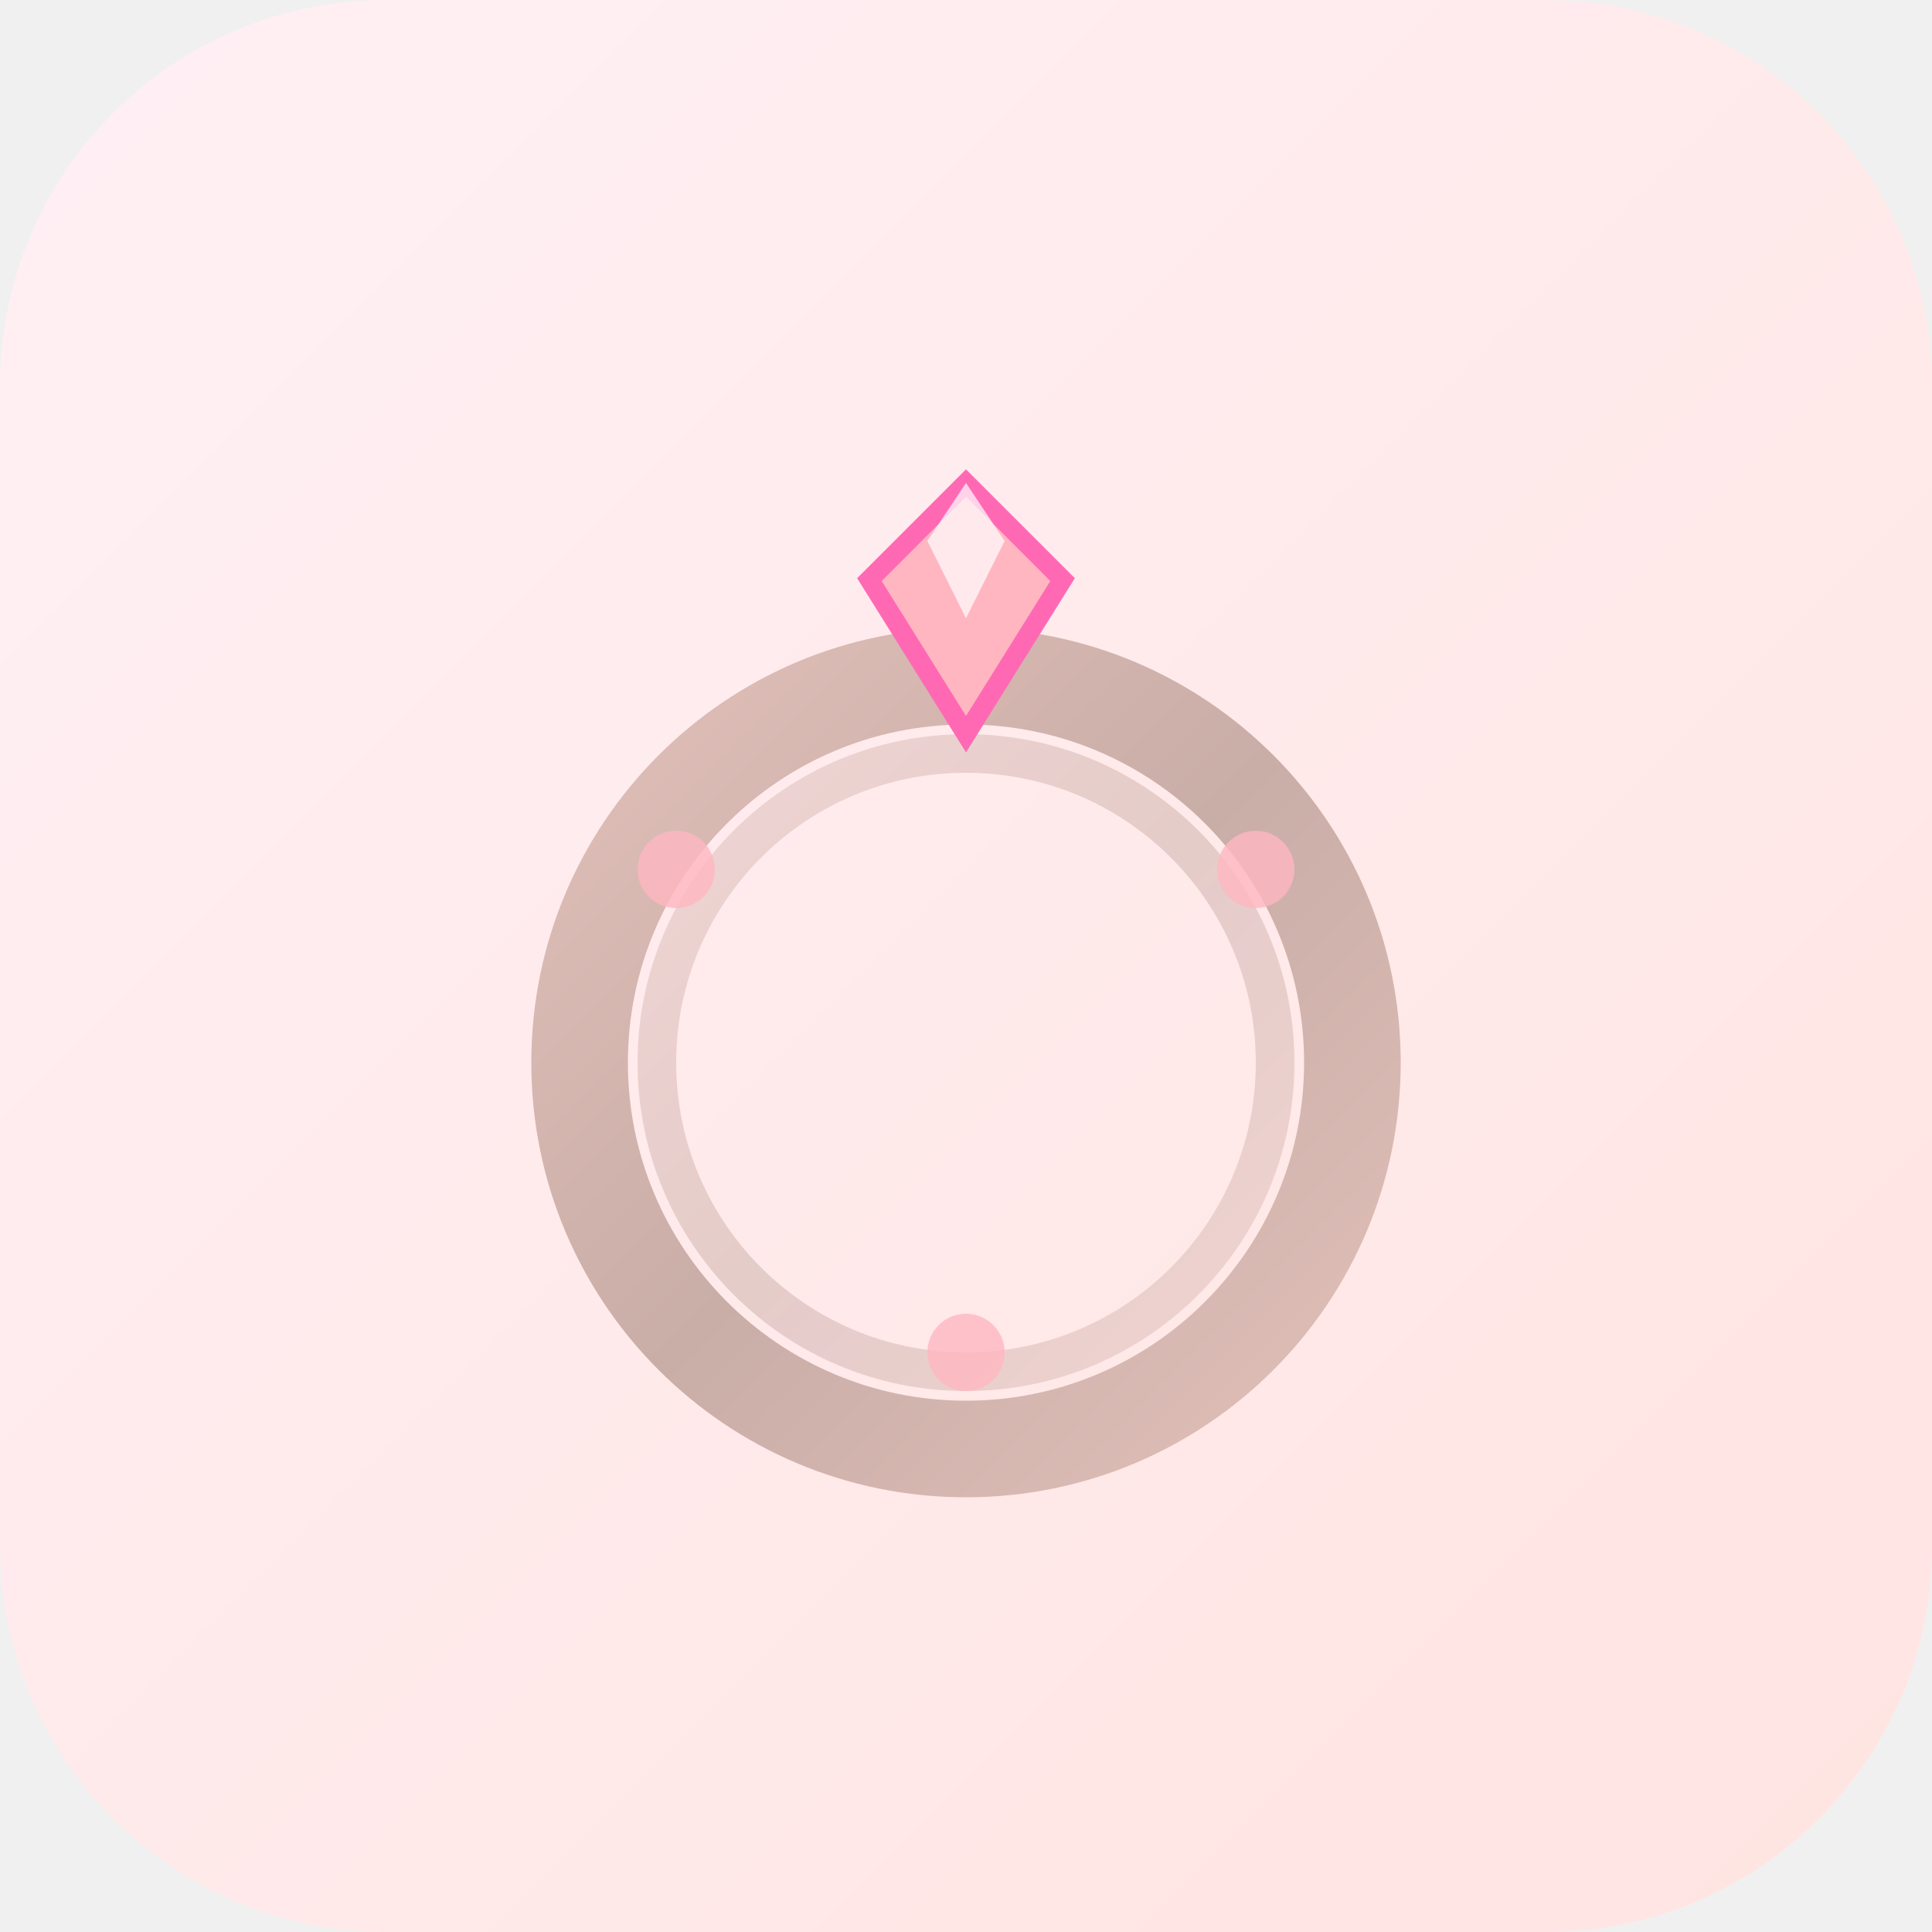
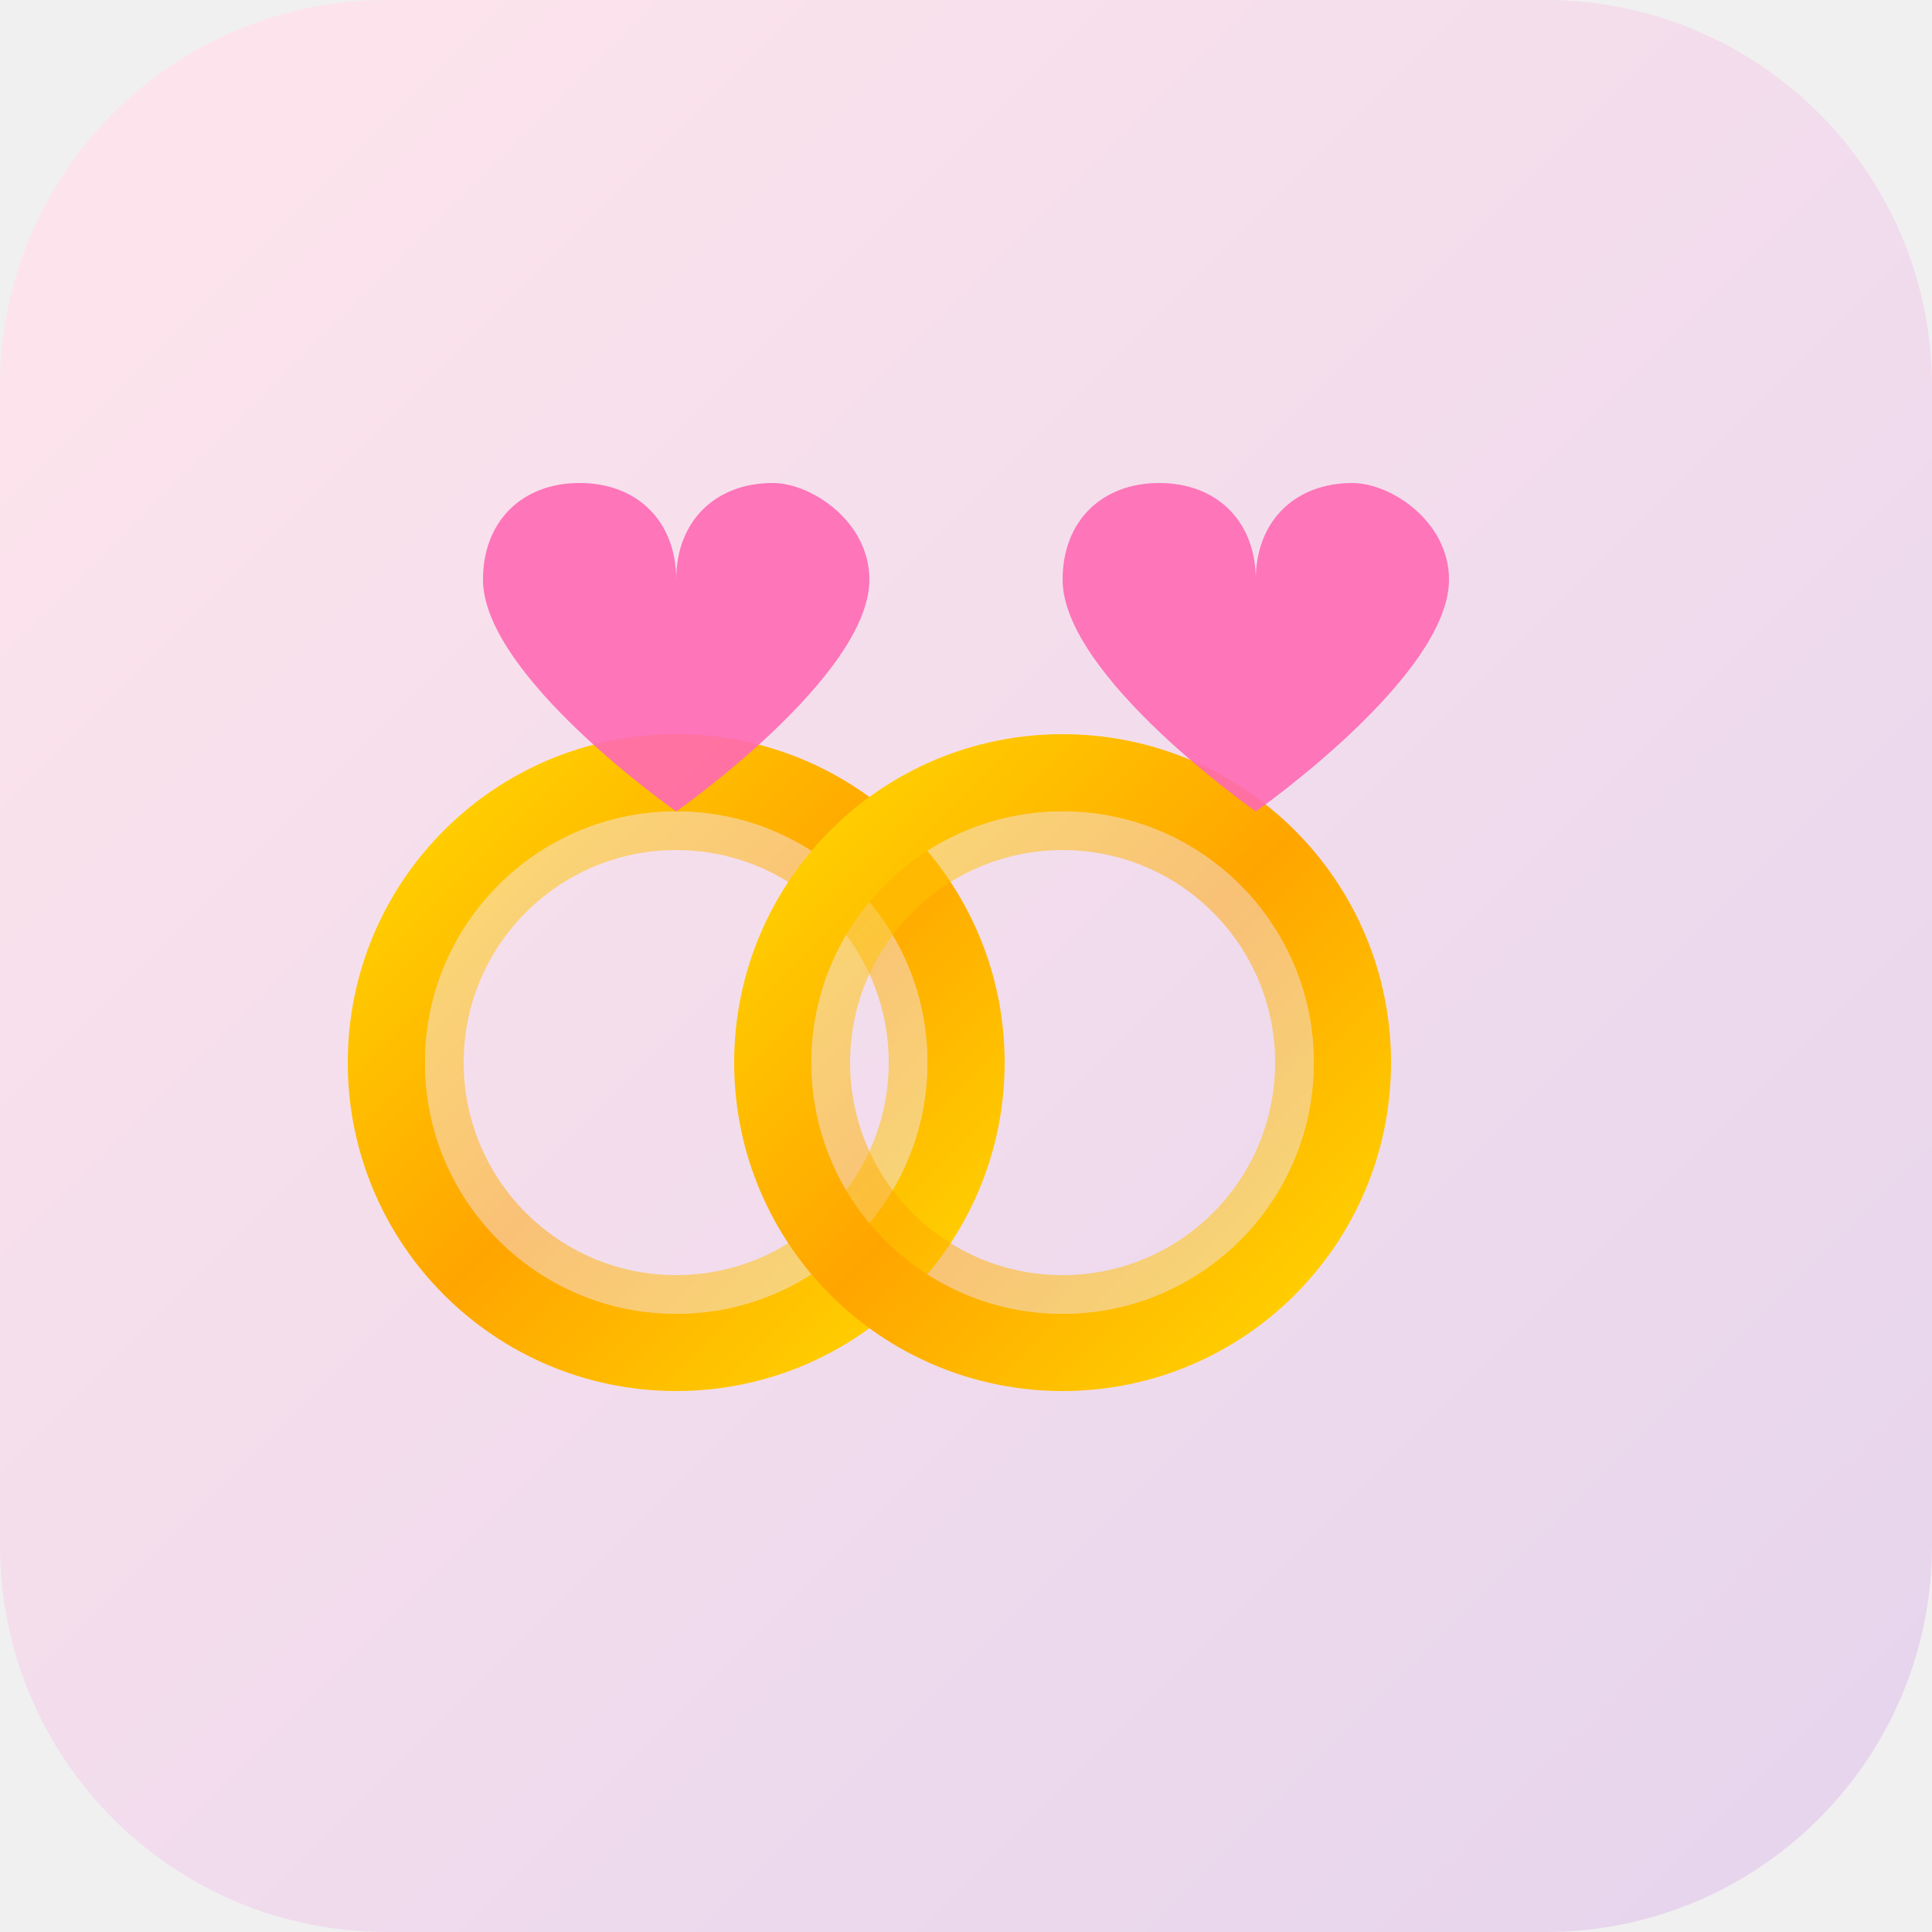
<svg xmlns="http://www.w3.org/2000/svg" viewBox="0 0 100 100">
  <defs>
-     <linearGradient id="bgRose" x1="0%" y1="0%" x2="100%" y2="100%">
-       <stop offset="0%" style="stop-color:#FFF0F5;stop-opacity:1" />
-       <stop offset="100%" style="stop-color:#FFE4E1;stop-opacity:1" />
+     <linearGradient id="bg" x1="0%" y1="0%" x2="100%" y2="100%">
+       <stop offset="0%" style="stop-color:#FFE5EC;stop-opacity:1" />
+       <stop offset="100%" style="stop-color:#E5D4ED;stop-opacity:1" />
    </linearGradient>
-     <linearGradient id="roseGold" x1="0%" y1="0%" x2="100%" y2="100%">
-       <stop offset="0%" style="stop-color:#E0BFB8;stop-opacity:1" />
-       <stop offset="50%" style="stop-color:#C9ADA7;stop-opacity:1" />
-       <stop offset="100%" style="stop-color:#E0BFB8;stop-opacity:1" />
+     <linearGradient id="gold" x1="0%" y1="0%" x2="100%" y2="100%">
+       <stop offset="0%" style="stop-color:#FFD700;stop-opacity:1" />
+       <stop offset="50%" style="stop-color:#FFA500;stop-opacity:1" />
+       <stop offset="100%" style="stop-color:#FFD700;stop-opacity:1" />
    </linearGradient>
  </defs>
-   <rect width="100" height="100" rx="20" fill="url(#bgRose)" />
-   <circle cx="50" cy="55" r="20" fill="none" stroke="url(#roseGold)" stroke-width="5" />
-   <circle cx="50" cy="55" r="16" fill="none" stroke="url(#roseGold)" stroke-width="2" opacity="0.5" />
-   <path d="M 50 25 L 45 30 L 50 38 L 55 30 Z" fill="#FFB6C1" stroke="#FF69B4" stroke-width="1" />
-   <path d="M 50 25 L 52 28 L 50 32 L 48 28 Z" fill="#FFF" opacity="0.7" />
-   <circle cx="35" cy="45" r="2" fill="#FFB6C1" opacity="0.8" />
-   <circle cx="65" cy="45" r="2" fill="#FFB6C1" opacity="0.8" />
-   <circle cx="50" cy="70" r="2" fill="#FFB6C1" opacity="0.8" />
+   <rect width="100" height="100" rx="20" fill="url(#bg)" />
+   <circle cx="35" cy="55" r="15" fill="none" stroke="url(#gold)" stroke-width="4" />
+   <circle cx="35" cy="55" r="12" fill="none" stroke="url(#gold)" stroke-width="2" opacity="0.5" />
+   <circle cx="55" cy="55" r="15" fill="none" stroke="url(#gold)" stroke-width="4" />
+   <circle cx="55" cy="55" r="12" fill="none" stroke="url(#gold)" stroke-width="2" opacity="0.5" />
+   <path d="M 45 30             C 45 27, 42 25, 40 25            C 37 25, 35 27, 35 30            C 35 27, 33 25, 30 25            C 27 25, 25 27, 25 30            C 25 35, 35 42, 35 42            C 35 42, 45 35, 45 30 Z" fill="#FF69B4" opacity="0.9" />
+   <path d="M 75 30             C 75 27, 72 25, 70 25            C 67 25, 65 27, 65 30            C 65 27, 63 25, 60 25            C 57 25, 55 27, 55 30            C 55 35, 65 42, 65 42            C 65 42, 75 35, 75 30 Z" fill="#FF69B4" opacity="0.9" />
</svg>
